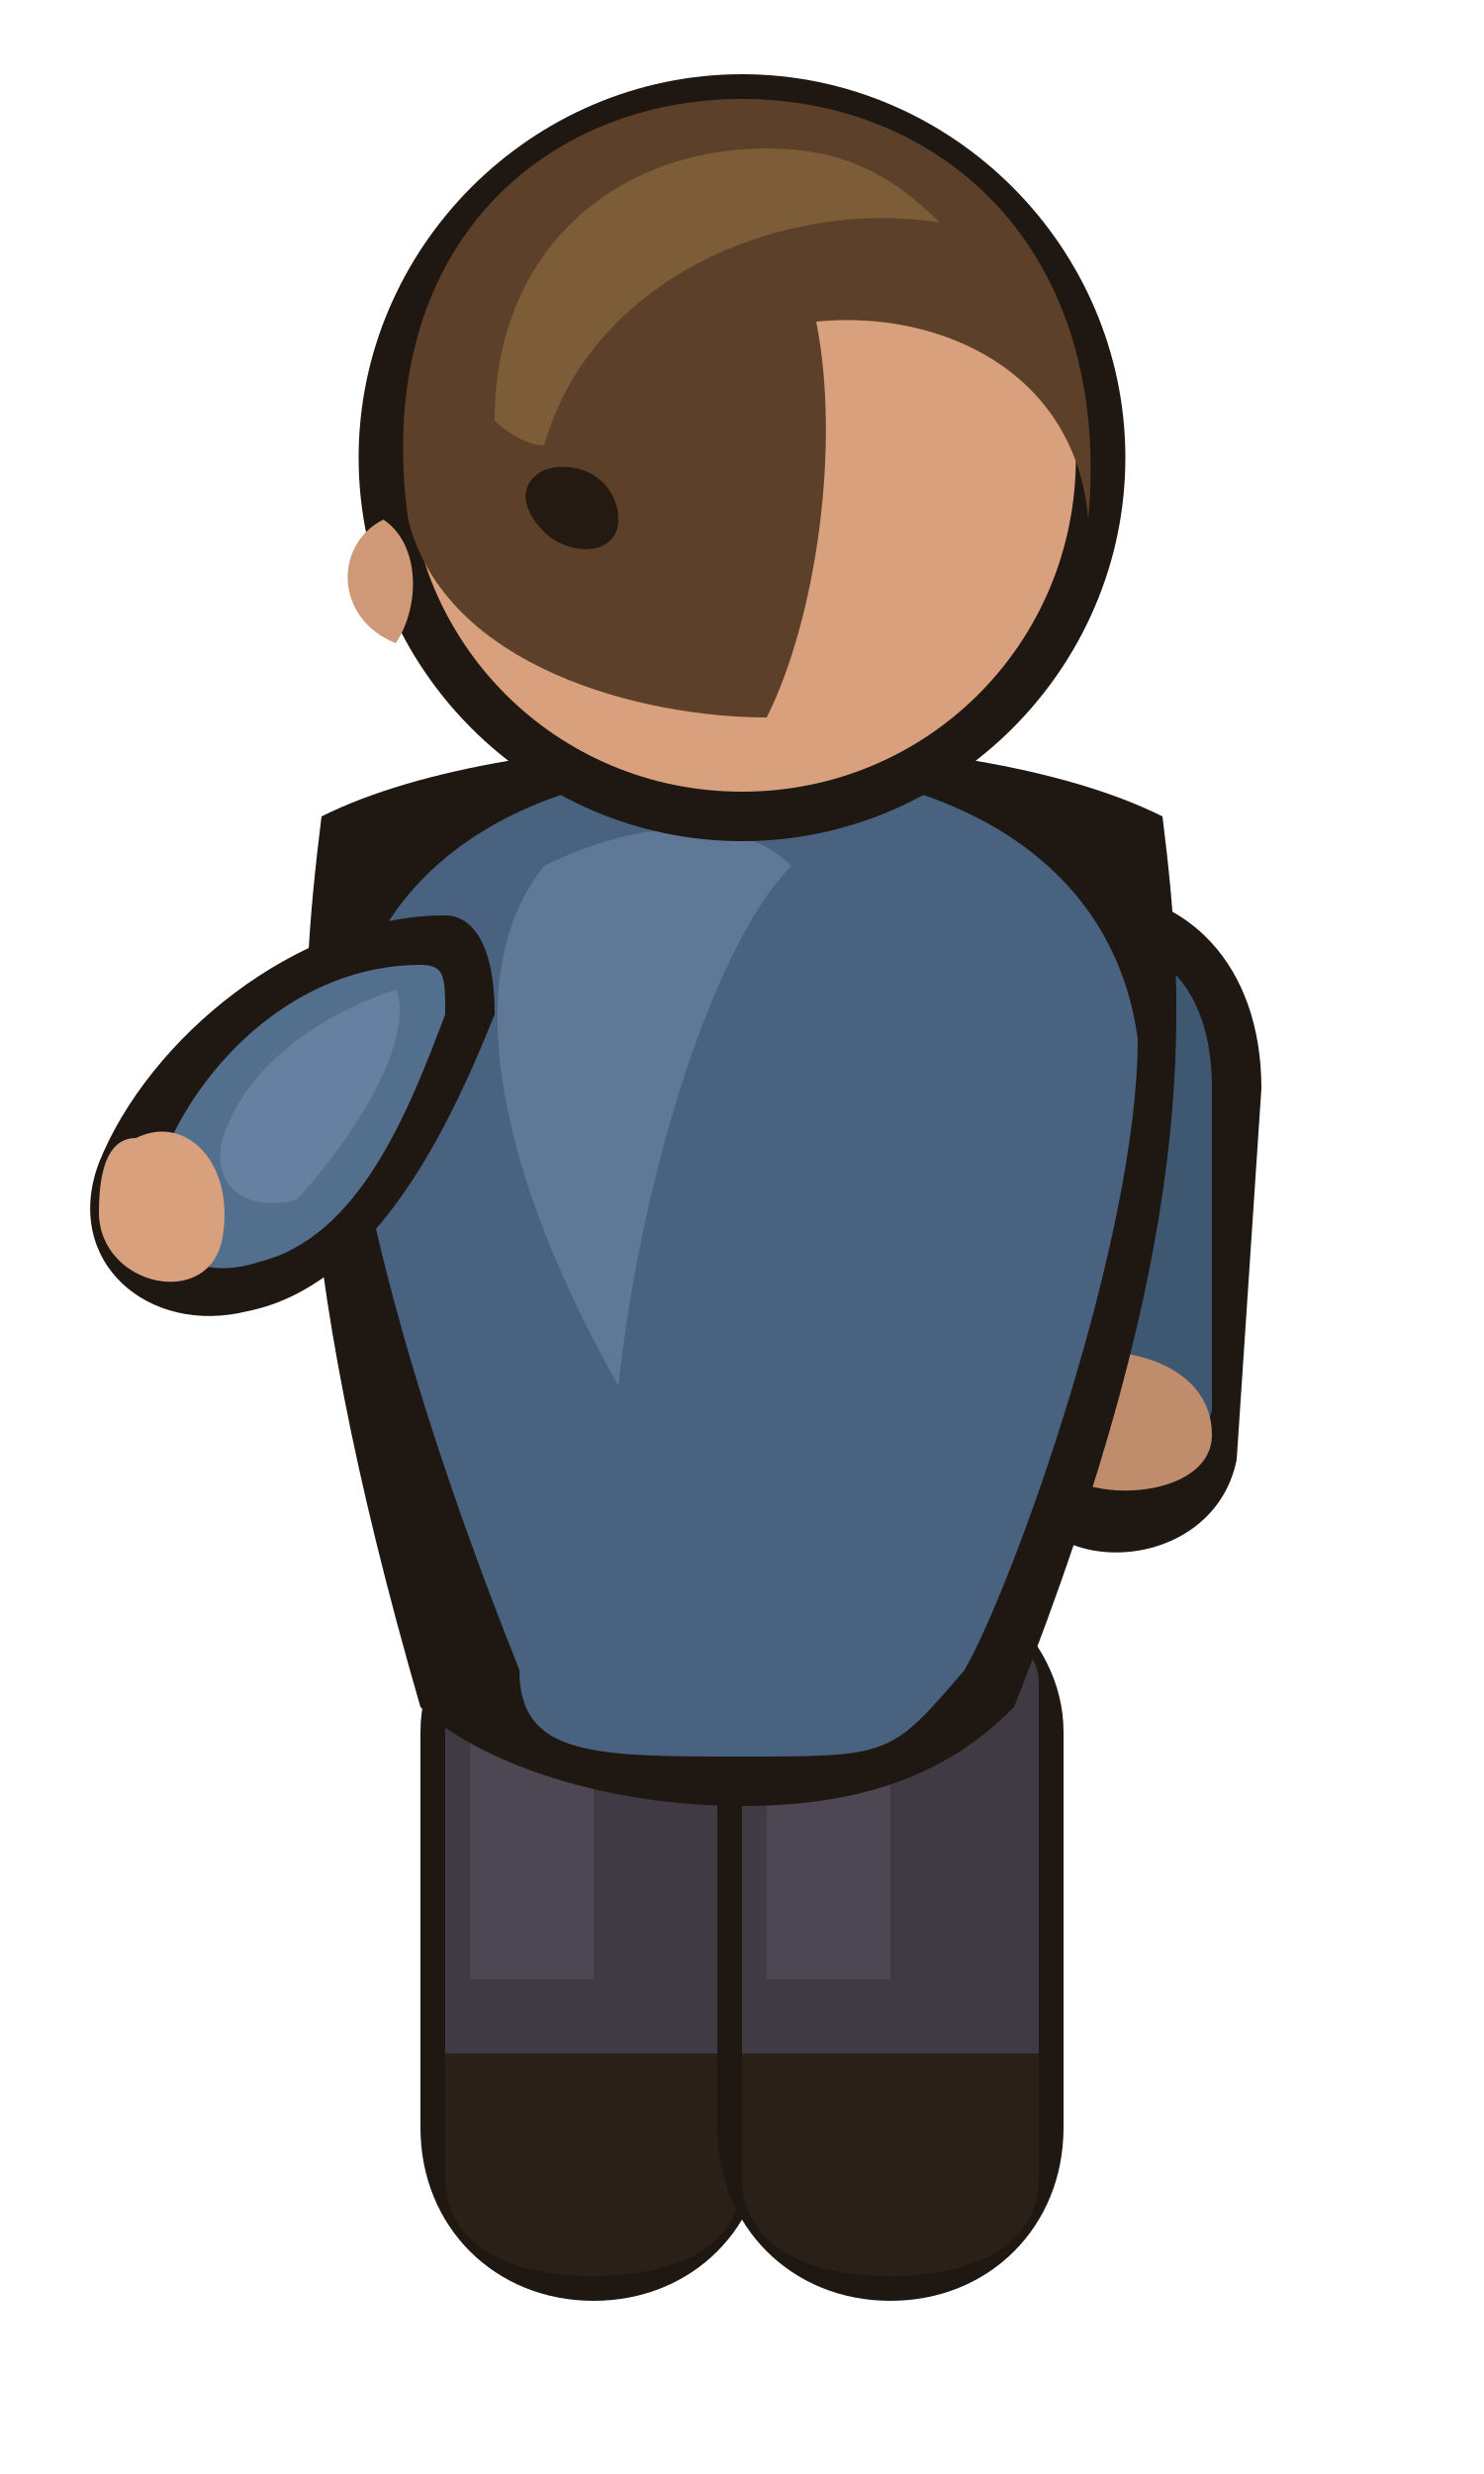
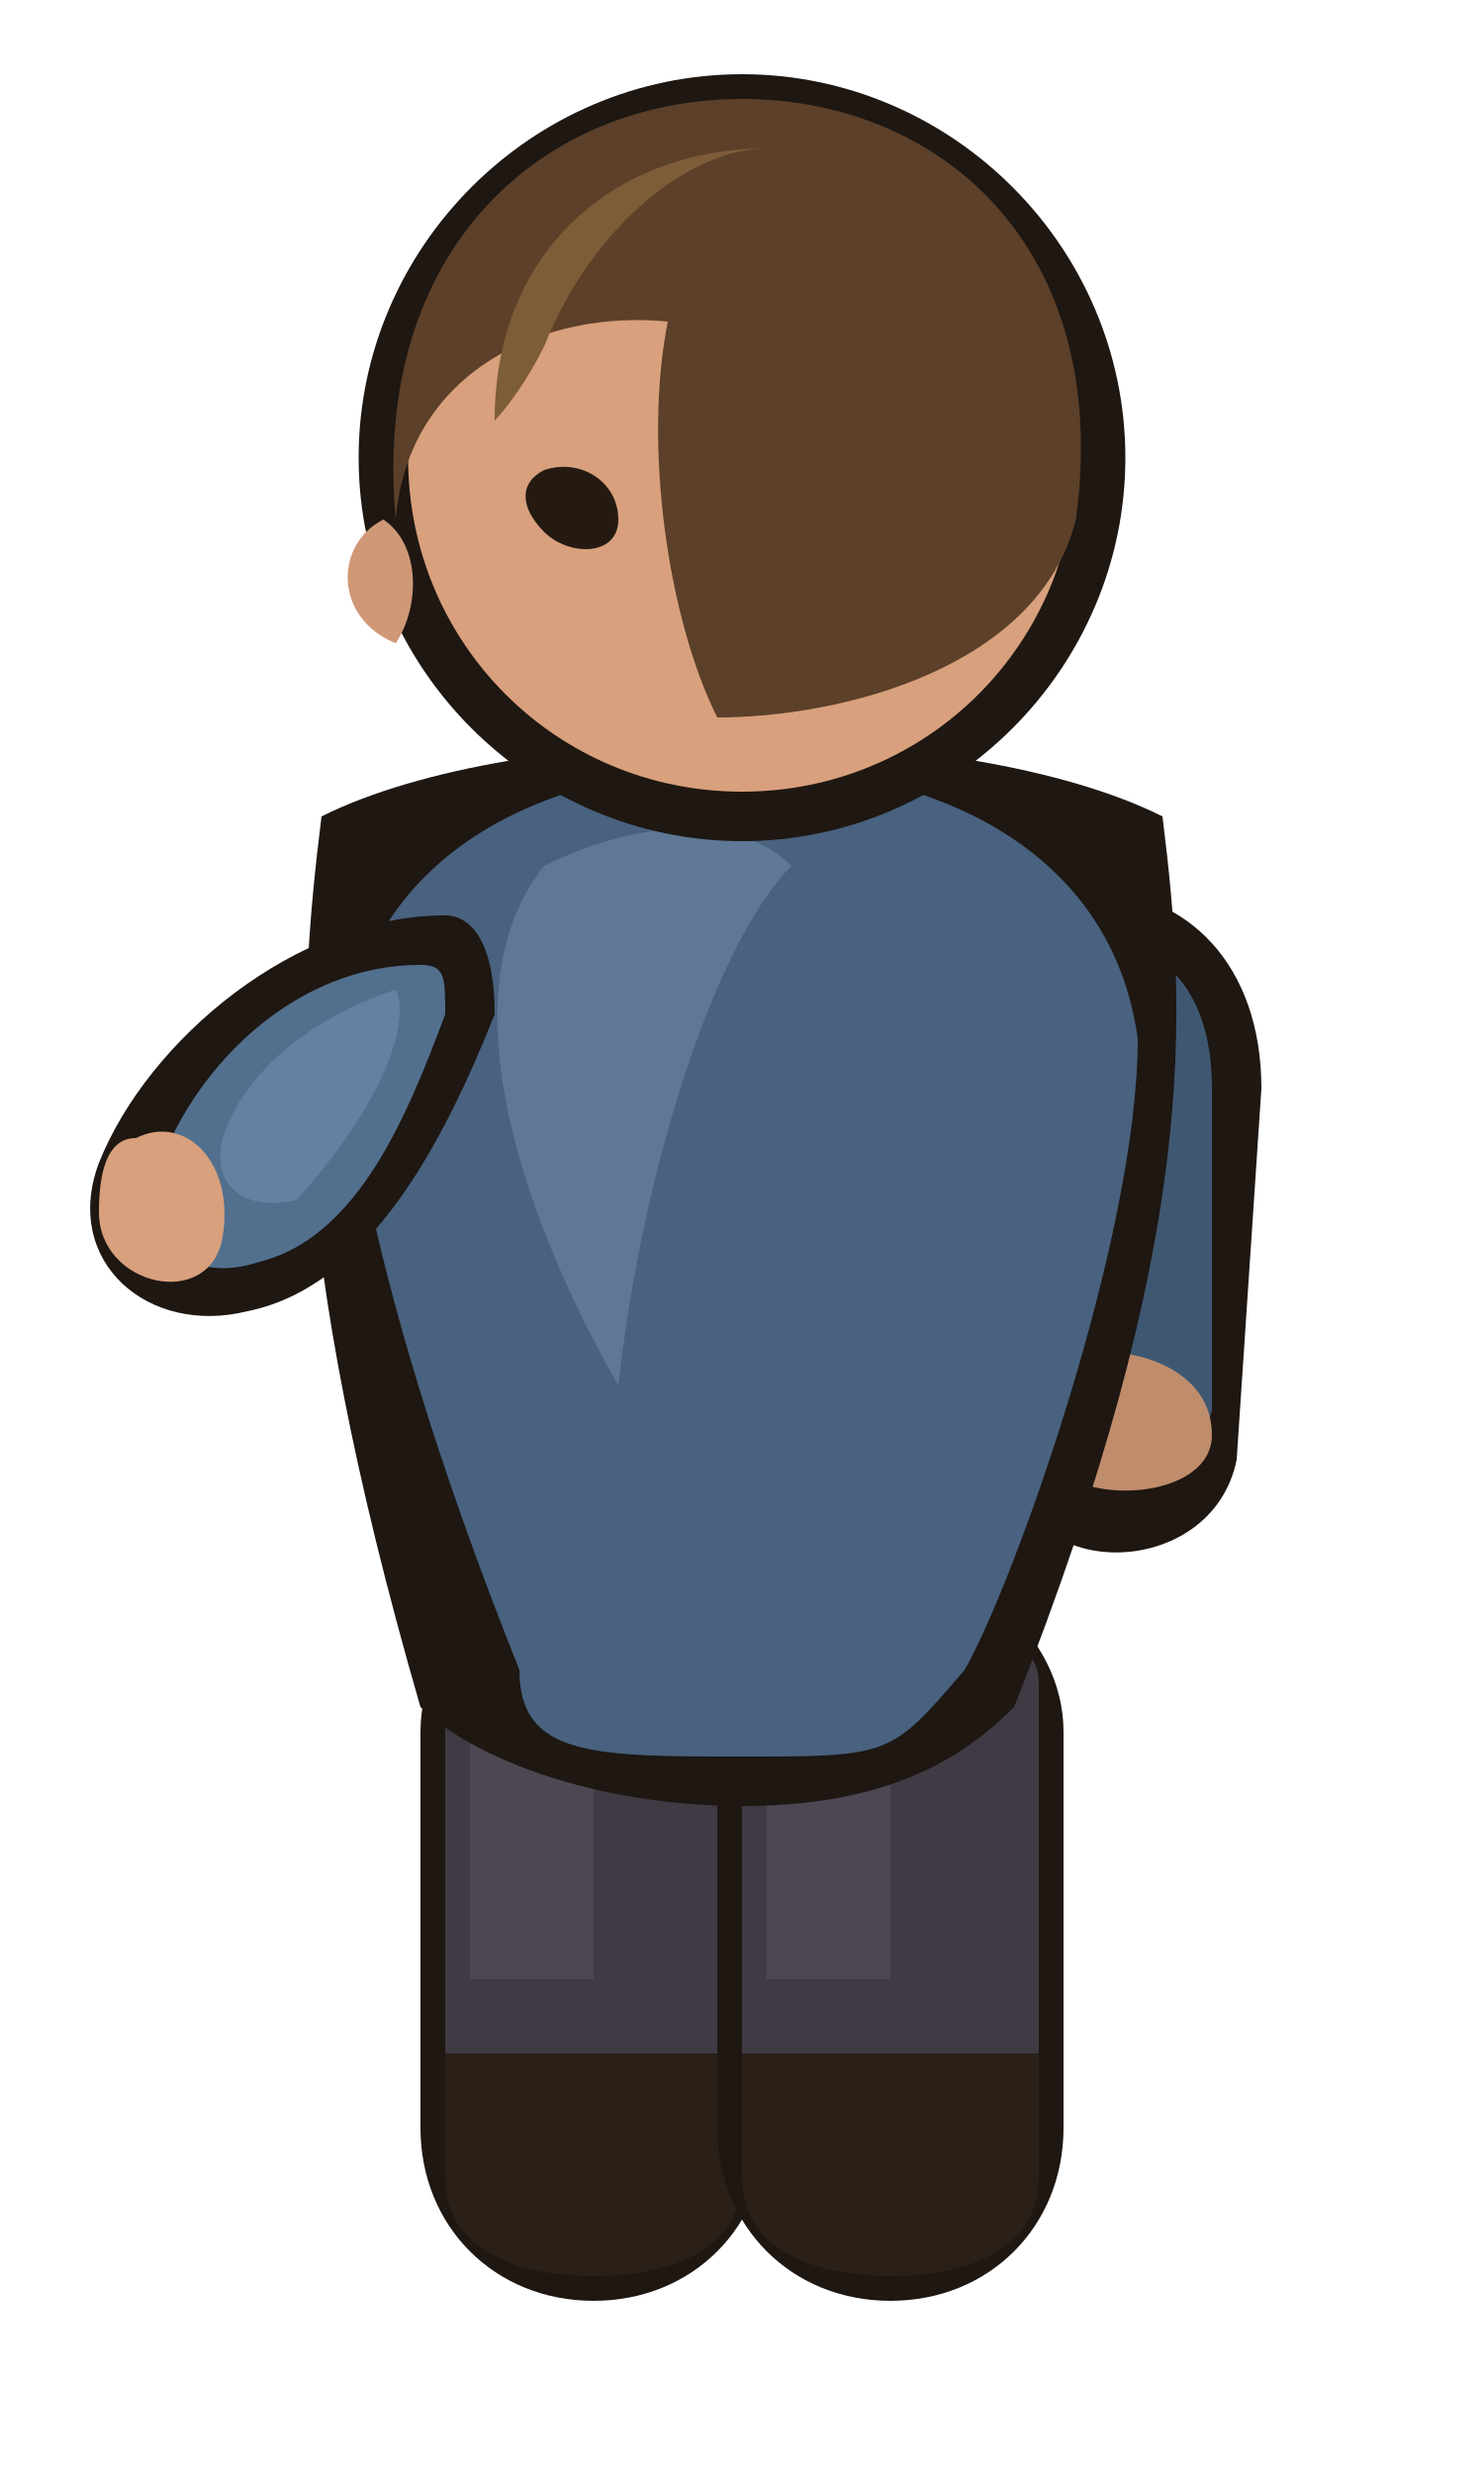
<svg xmlns="http://www.w3.org/2000/svg" viewBox="0 0 60 100" width="60" height="100">
  <g id="leg_left">
    <path d="M24,63 C27,63 31,66 31,70 L31,86 C31,90 28,93 24,93 C20,93 17,90 17,86 L17,70 C17,66 21,63 24,63 Z" fill="#1e1712" />
    <path d="M24,65 C27,65 30,66 30,68 L30,85 L18,85 L18,68 C18,66 21,65 24,65 Z" fill="#403a45" />
    <path d="M24,66 L24,80 L19,80 L19,69 C20,67 22,66 24,66 Z" fill="#4d4653" />
    <path d="M18,83 L30,83 L30,88 C30,91 27,92 24,92 C21,92 18,91 18,88 Z" fill="#2a2018" />
  </g>
  <g id="leg_right">
    <path d="M36,63 C39,63 43,66 43,70 L43,86 C43,90 40,93 36,93 C32,93 29,90 29,86 L29,70 C29,66 33,63 36,63 Z" fill="#1e1712" />
    <path d="M36,65 C39,65 42,66 42,68 L42,85 L30,85 L30,68 C30,66 33,65 36,65 Z" fill="#403a45" />
    <path d="M36,66 L36,80 L31,80 L31,69 C32,67 34,66 36,66 Z" fill="#4d4653" />
    <path d="M30,83 L42,83 L42,88 C42,91 39,92 36,92 C33,92 30,91 30,88 Z" fill="#2a2018" />
  </g>
  <g id="arm_right">
    <path d="M44,36 C40,36 39,40 40,46 L41,59 C41,64 49,64 50,59 L51,44 C51,39 48,36 44,36 Z" fill="#1e1712" />
    <path d="M44,38 C41,38 40.5,41 41,46 L42,57 C42,61 48,61 49,57 L49,44 C49,40 47,38 44,38 Z" fill="#3f5872" />
    <path d="M42,55 C45,54 49,55 49,58 C49,61 42,61 42,58 Z" fill="#c08d6c" />
  </g>
  <g id="torso">
    <path d="M30,73 C24,73 19,71 17,69 C11.5,50 12,41 13,33 C21,29 39,29 47,33 C48,41 48.5,50 41,69 C39,71 36,73 30,73 Z" fill="#1e1712" />
    <path d="M30,71 C24,71 21,71 21,67.5 C14,50 14,42 14,42 C15,34.5 22,31 30,31 C38,31 45,34.5 46,42 C46,50 41,64 39,67.5 C36,71 36,71 30,71 Z" fill="#48627f" />
    <path d="M22,35 C26,33 30,33 32,35 C29,38 26,47 25,56 C21,49 18,40 22,35 Z" fill="#5e7896" />
  </g>
  <g id="arm_left">
    <path d="M18,37 C19,37 20,38 20,41 C18,46 15,52 10,53 C6,54 2.5,51 4,47 C6,42 12,37 18,37 Z" fill="#1e1712" />
    <path d="M17,39 C18,39 18,39.5 18,41 C16.5,45 14.5,50 10.5,51 C7.5,52 5.5,50 6.5,47 C8,43 12,39 17,39 Z" fill="#52708e" />
    <path d="M16,40 C16.5,41 16,44 12,48.5 C10,49 8.5,48 9,46 C10,43 13,41 16,40 Z" fill="#6580a0" />
    <path d="M5.5,46 C7.5,45 9.5,47 9,50 C8.5,53 4,52 4,49 C4,47 4.5,46 5.5,46 Z" fill="#d8a07c" />
  </g>
  <g id="head">
    <path d="M30,34 C21.5,34 14.5,27 14.5,18.5 C14.5,10 21.5,3 30,3 C38.5,3 45.5,10 45.5,18.5 C45.5,27 38.5,34 30,34 Z" fill="#1e1712" />
    <path d="M30,32 C22.5,32 16.5,26 16.5,18.5 C16.5,11 22.5,5 30,5 C37.5,5 43.5,11 43.5,18.5 C43.5,26 37.5,32 30,32 Z" fill="#d8a07c" />
    <path d="M15.5,21 C13.5,22 13.5,25 16,26 C17,24.5 17,22 15.5,21 Z" fill="#cf9876" />
-     <path d="M16.5,21 C15,10 22,4 30,4 C38,4 45,10 44,21 C43.5,15 38,12.5 33,13 C34,18 33,25 31,29 C26,29 18,27 16.5,21 Z" fill="#5c4029" />
-     <path d="M20,17 C20,10 25,6 31,6 C34,6 36,7 38,9 C32,8 24,11 22,18 C21,18 20,17 20,17 Z" fill="#7d5c38" />
+     <path d="M43.5,21 C45,10 38,4 30,4 C22,4 15,10 16,21 C16.5,15 22,12.5 27,13 C26,18 27,25 29,29 C34,29 42,27 43.5,21 Z" fill="#5c4029" />
+     <path d="M20,17 C20,10 25,6 31,6 C28,6 24,9 22,14 C21,16 20,17 20,17 Z" fill="#7d5c38" />
    <path d="M22,19 C23.5,18.5 25,19.5 25,21 C25,22.5 23,22.5 22,21.5 C21,20.5 21,19.5 22,19 Z" fill="#241a12" />
  </g>
</svg>
